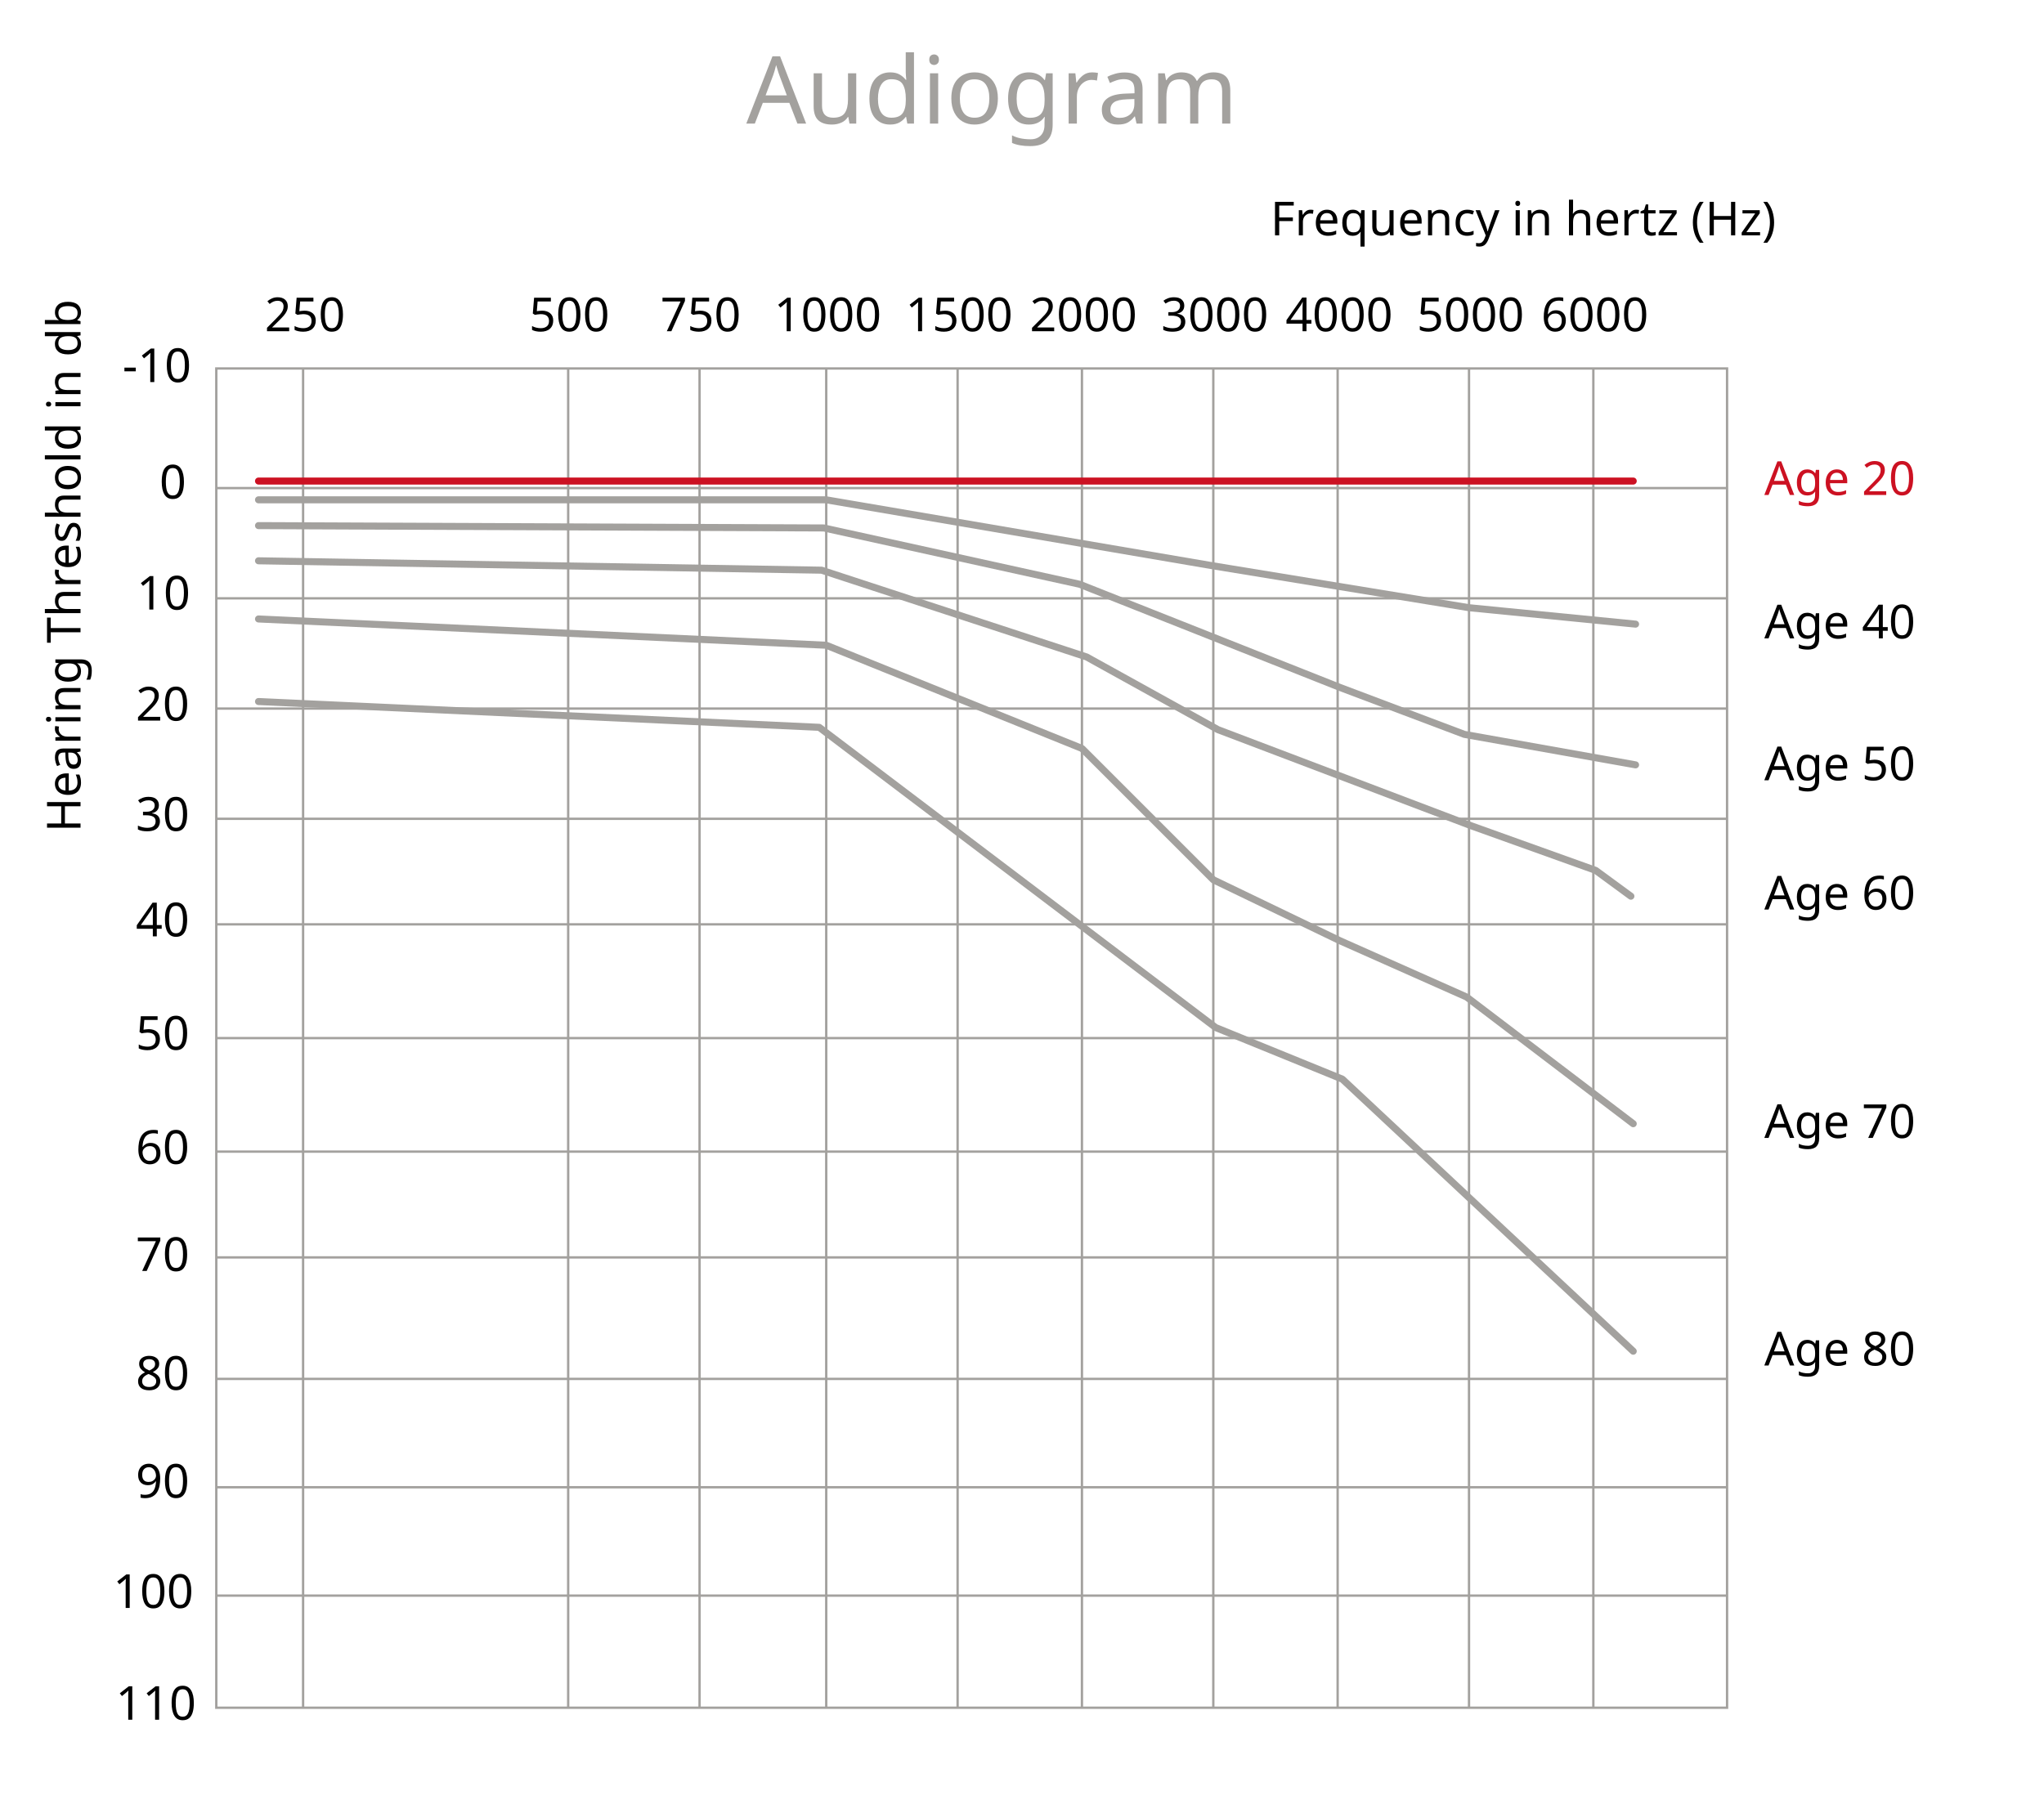
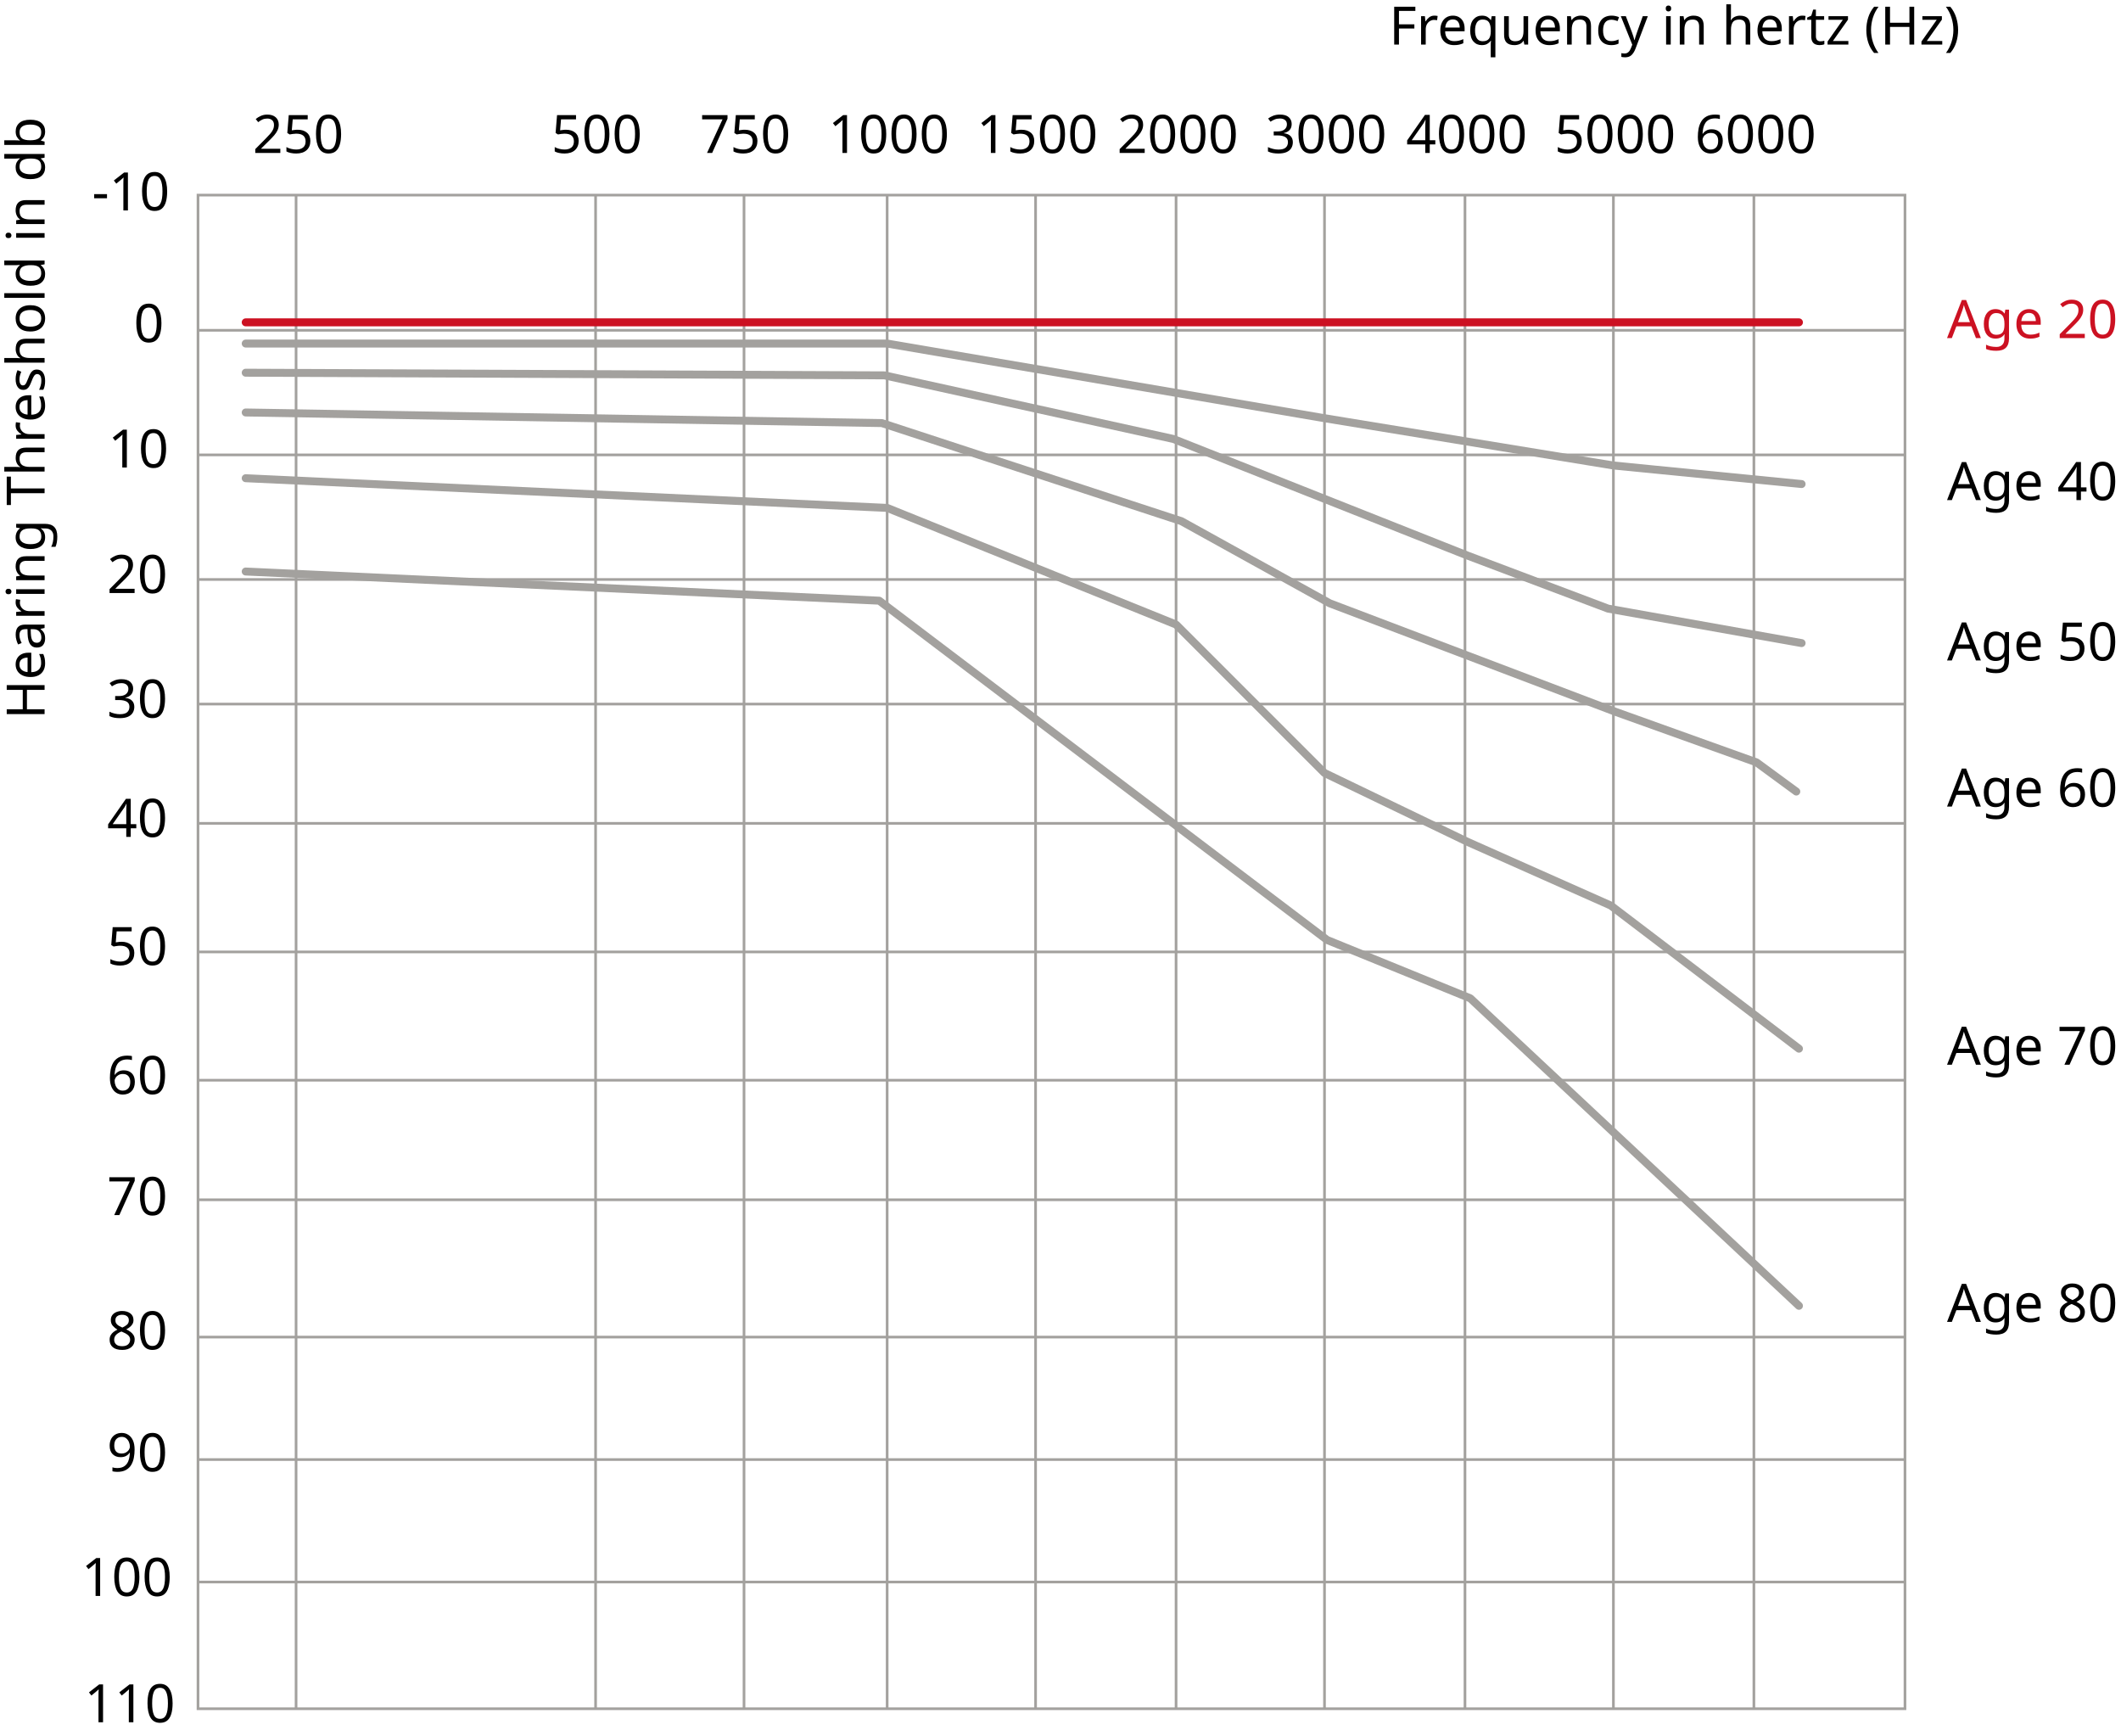
- <svg xmlns="http://www.w3.org/2000/svg" version="1.1" id="Ebene_1" x="0px" y="0px" viewBox="0 0 871.3 767.1" style="enable-background:new 0 0 871.3 767.1;" xml:space="preserve">
+ <svg xmlns="http://www.w3.org/2000/svg" version="1.1" id="Ebene_1" x="0px" y="0px" viewBox="0 0 800.2 654.7" style="enable-background:new 0 0 800.2 654.7;" xml:space="preserve">
  <style type="text/css">
	.st0{fill:none;stroke:#A3A19E;stroke-miterlimit:10;}
	.st1{font-family:'UniversCom-55Roman';}
	.st2{font-size:20px;}
	.st3{fill:#CC1122;}
- 	.st4{fill:#A3A19E;}
+ 	.st4{fill:none;}
	.st5{font-family:'GillSansMTPro-Medium';}
- 	.st6{font-size:40px;}
- 	.st7{fill:none;}
- 	.st8{fill:none;stroke:#A3A19E;stroke-width:3;stroke-linecap:round;stroke-linejoin:round;stroke-miterlimit:10;}
- 	.st9{fill:none;stroke:#CC1122;stroke-width:3;stroke-linecap:round;stroke-linejoin:round;stroke-miterlimit:10;}
+ 	.st6{fill:none;stroke:#A3A19E;stroke-width:3;stroke-linecap:round;stroke-linejoin:round;stroke-miterlimit:10;}
+ 	.st7{fill:none;stroke:#CC1122;stroke-width:3;stroke-linecap:round;stroke-linejoin:round;stroke-miterlimit:10;}
</style>
  <g id="Grid">
</g>
-   <g id="Labels">
-     <rect x="92.2" y="157.1" class="st0" width="644" height="571" />
-     <line class="st0" x1="129.2" y1="157.1" x2="129.2" y2="728.1" />
-     <line class="st0" x1="242.2" y1="157.1" x2="242.2" y2="728.1" />
-     <line class="st0" x1="298.2" y1="157.1" x2="298.2" y2="728.1" />
-     <line class="st0" x1="352.2" y1="157.1" x2="352.2" y2="728.1" />
-     <line class="st0" x1="408.2" y1="157.1" x2="408.2" y2="728.1" />
-     <line class="st0" x1="461.2" y1="157.1" x2="461.2" y2="728.1" />
-     <line class="st0" x1="517.2" y1="157.1" x2="517.2" y2="728.1" />
-     <line class="st0" x1="570.2" y1="157.1" x2="570.2" y2="728.1" />
-     <line class="st0" x1="626.2" y1="157.1" x2="626.2" y2="728.1" />
-     <line class="st0" x1="679.2" y1="157.1" x2="679.2" y2="728.1" />
-     <line class="st0" x1="92.2" y1="208.1" x2="736.2" y2="208.1" />
-     <line class="st0" x1="92.2" y1="255.1" x2="736.2" y2="255.1" />
-     <line class="st0" x1="92.2" y1="302.1" x2="736.2" y2="302.1" />
-     <line class="st0" x1="92.2" y1="349.1" x2="736.2" y2="349.1" />
-     <line class="st0" x1="92.2" y1="394.1" x2="736.2" y2="394.1" />
-     <line class="st0" x1="92.2" y1="442.6" x2="736.2" y2="442.6" />
-     <line class="st0" x1="92.2" y1="491" x2="736.2" y2="491" />
-     <line class="st0" x1="92.2" y1="536.1" x2="736.2" y2="536.1" />
-     <line class="st0" x1="92.2" y1="587.9" x2="736.2" y2="587.9" />
-     <line class="st0" x1="92.2" y1="634.1" x2="736.2" y2="634.1" />
-     <line class="st0" x1="92.2" y1="680.3" x2="736.2" y2="680.3" />
-     <text transform="matrix(1 0 0 1 52.2366 162.8884)" class="st1 st2">-10</text>
-     <text transform="matrix(1 0 0 1 67.9598 212.5551)" class="st1 st2">0</text>
-     <text transform="matrix(1 0 0 1 58.2723 259.8884)" class="st1 st2">10</text>
-     <text transform="matrix(1 0 0 1 57.8821 307.2217)" class="st1 st2">20</text>
-     <text transform="matrix(1 0 0 1 57.8821 354.2217)" class="st1 st2">30</text>
-     <text transform="matrix(1 0 0 1 57.8821 399.2217)" class="st1 st2">40</text>
-     <text transform="matrix(1 0 0 1 57.8821 447.5551)" class="st1 st2">50</text>
-     <text transform="matrix(1 0 0 1 57.8821 496.2217)" class="st1 st2">60</text>
-     <text transform="matrix(1 0 0 1 57.8821 541.8884)" class="st1 st2">70</text>
-     <text transform="matrix(1 0 0 1 57.8821 592.5551)" class="st1 st2">80</text>
-     <text transform="matrix(1 0 0 1 57.8821 638.5551)" class="st1 st2">90</text>
-     <text transform="matrix(1 0 0 1 48.1946 685.5551)" class="st1 st2">100</text>
-     <text transform="matrix(1 0 0 1 49.2913 733.2217)" class="st1 st2">110</text>
-     <text transform="matrix(1 0 0 1 225.528 141.2217)" class="st1 st2">500</text>
-     <text transform="matrix(1 0 0 1 112.8614 141.2217)" class="st1 st2">250</text>
-     <text transform="matrix(1 0 0 1 281.5279 141.2217)" class="st1 st2">750</text>
-     <text transform="matrix(1 0 0 1 329.9677 141.2217)" class="st1 st2">1000</text>
-     <text transform="matrix(1 0 0 1 385.968 141.2217)" class="st1 st2">1500</text>
-     <text transform="matrix(1 0 0 1 438.9675 141.2217)" class="st1 st2">2000</text>
-     <text transform="matrix(1 0 0 1 494.9679 141.2217)" class="st1 st2">3000</text>
-     <text transform="matrix(1 0 0 1 547.9673 141.2217)" class="st1 st2">4000</text>
-     <text transform="matrix(1 0 0 1 603.9678 141.2217)" class="st1 st2">5000</text>
-     <text transform="matrix(1 0 0 1 656.9683 141.2217)" class="st1 st2">6000</text>
-     <text transform="matrix(1 0 0 1 752.0781 211.0474)" class="st3 st1 st2">Age 20</text>
-     <text transform="matrix(1 0 0 1 752.0781 332.6646)" class="st1 st2">Age 50</text>
-     <text transform="matrix(1 0 0 1 752.0781 387.7927)" class="st1 st2">Age 60</text>
-     <text transform="matrix(1 0 0 1 752.0781 485.167)" class="st1 st2">Age 70</text>
-     <text transform="matrix(1 0 0 1 752.0781 582.1802)" class="st1 st2">Age 80</text>
-     <text transform="matrix(1 0 0 1 318.121 52.6982)" class="st4 st5 st6">Audiogram</text>
-     <rect x="277.3" y="86.7" class="st7" width="457.5" height="31.5" />
-     <text transform="matrix(1 0 0 1 541.5649 100.336)" class="st5 st2">Frequency in hertz (Hz)</text>
-     <text transform="matrix(6.123234e-17 -1 1 6.123234e-17 34.328 354.8262)" class="st5 st2">Hearing Threshold in db</text>
-   </g>
+   <rect x="74.7" y="73.6" class="st0" width="644" height="571" />
+   <line class="st0" x1="111.7" y1="73.6" x2="111.7" y2="644.6" />
+   <line class="st0" x1="224.7" y1="73.6" x2="224.7" y2="644.6" />
+   <line class="st0" x1="280.7" y1="73.6" x2="280.7" y2="644.6" />
+   <line class="st0" x1="334.7" y1="73.6" x2="334.7" y2="644.6" />
+   <line class="st0" x1="390.7" y1="73.6" x2="390.7" y2="644.6" />
+   <line class="st0" x1="443.7" y1="73.6" x2="443.7" y2="644.6" />
+   <line class="st0" x1="499.7" y1="73.6" x2="499.7" y2="644.6" />
+   <line class="st0" x1="552.7" y1="73.6" x2="552.7" y2="644.6" />
+   <line class="st0" x1="608.7" y1="73.6" x2="608.7" y2="644.6" />
+   <line class="st0" x1="661.7" y1="73.6" x2="661.7" y2="644.6" />
+   <line class="st0" x1="74.7" y1="124.6" x2="718.7" y2="124.6" />
+   <line class="st0" x1="74.7" y1="171.6" x2="718.7" y2="171.6" />
+   <line class="st0" x1="74.7" y1="218.6" x2="718.7" y2="218.6" />
+   <line class="st0" x1="74.7" y1="265.6" x2="718.7" y2="265.6" />
+   <line class="st0" x1="74.7" y1="310.6" x2="718.7" y2="310.6" />
+   <line class="st0" x1="74.7" y1="359.1" x2="718.7" y2="359.1" />
+   <line class="st0" x1="74.7" y1="407.5" x2="718.7" y2="407.5" />
+   <line class="st0" x1="74.7" y1="452.6" x2="718.7" y2="452.6" />
+   <line class="st0" x1="74.7" y1="504.4" x2="718.7" y2="504.4" />
+   <line class="st0" x1="74.7" y1="550.6" x2="718.7" y2="550.6" />
+   <line class="st0" x1="74.7" y1="596.8" x2="718.7" y2="596.8" />
+   <text transform="matrix(1 0 0 1 34.7288 79.3728)" class="st1 st2">-10</text>
+   <text transform="matrix(1 0 0 1 50.452 129.0395)" class="st1 st2">0</text>
+   <text transform="matrix(1 0 0 1 40.7645 176.3728)" class="st1 st2">10</text>
+   <text transform="matrix(1 0 0 1 40.3743 223.7061)" class="st1 st2">20</text>
+   <text transform="matrix(1 0 0 1 40.3743 270.7061)" class="st1 st2">30</text>
+   <text transform="matrix(1 0 0 1 40.3743 315.7061)" class="st1 st2">40</text>
+   <text transform="matrix(1 0 0 1 40.3743 364.0395)" class="st1 st2">50</text>
+   <text transform="matrix(1 0 0 1 40.3743 412.7061)" class="st1 st2">60</text>
+   <text transform="matrix(1 0 0 1 40.3743 458.3728)" class="st1 st2">70</text>
+   <text transform="matrix(1 0 0 1 40.3743 509.0395)" class="st1 st2">80</text>
+   <text transform="matrix(1 0 0 1 40.3743 555.0395)" class="st1 st2">90</text>
+   <text transform="matrix(1 0 0 1 30.6868 602.0395)" class="st1 st2">100</text>
+   <text transform="matrix(1 0 0 1 31.7835 649.7061)" class="st1 st2">110</text>
+   <text transform="matrix(1 0 0 1 208.0202 57.7061)" class="st1 st2">500</text>
+   <text transform="matrix(1 0 0 1 95.3536 57.7061)" class="st1 st2">250</text>
+   <text transform="matrix(1 0 0 1 264.0201 57.7061)" class="st1 st2">750</text>
+   <text transform="matrix(1 0 0 1 312.4599 57.7061)" class="st1 st2">1000</text>
+   <text transform="matrix(1 0 0 1 368.4602 57.7061)" class="st1 st2">1500</text>
+   <text transform="matrix(1 0 0 1 421.4597 57.7061)" class="st1 st2">2000</text>
+   <text transform="matrix(1 0 0 1 477.4601 57.7061)" class="st1 st2">3000</text>
+   <text transform="matrix(1 0 0 1 530.4595 57.7061)" class="st1 st2">4000</text>
+   <text transform="matrix(1 0 0 1 586.46 57.7061)" class="st1 st2">5000</text>
+   <text transform="matrix(1 0 0 1 639.4604 57.7061)" class="st1 st2">6000</text>
+   <text transform="matrix(1 0 0 1 734.5703 127.5317)" class="st3 st1 st2">Age 20</text>
+   <text transform="matrix(1 0 0 1 734.5703 249.149)" class="st1 st2">Age 50</text>
+   <text transform="matrix(1 0 0 1 734.5703 304.2771)" class="st1 st2">Age 60</text>
+   <text transform="matrix(1 0 0 1 734.5703 401.6514)" class="st1 st2">Age 70</text>
+   <text transform="matrix(1 0 0 1 734.5703 498.6646)" class="st1 st2">Age 80</text>
+   <rect x="259.8" y="3.2" class="st4" width="457.5" height="31.5" />
+   <text transform="matrix(1 0 0 1 524.0571 16.8204)" class="st5 st2">Frequency in hertz (Hz)</text>
+   <text transform="matrix(6.123234e-17 -1 1 6.123234e-17 16.8202 271.3105)" class="st5 st2">Hearing Threshold in db</text>
  <g id="Graphs">
-     <polyline class="st8" points="110.2,299.1 349.2,310.1 518.2,438.1 572.2,460.1 696.2,576.1  " />
-     <polyline class="st8" points="110.2,263.9 352.2,275.1 461.2,319.1 517.2,375.1 571.2,401.1 625.2,425.1 696.2,479.1  " />
-     <polyline class="st8" points="110.2,239.1 350.2,243.1 463.2,280.1 519.2,311.1 627.2,352.1 680.2,371.1 695.2,382.1  " />
-     <polyline class="st8" points="110.2,224.1 351.2,225.1 460.2,249.1 571.2,293.1 624.2,313.1 697.2,326.1  " />
-     <polyline class="st8" points="110.2,213.1 352.2,213.1 516.2,241.1 626.2,259.1 697.2,266.1  " />
-     <line class="st9" x1="110.2" y1="205.1" x2="696.2" y2="205.1" />
-     <text transform="matrix(1 0 0 1 752.0781 272.1755)" class="st1 st2">Age 40</text>
+     <polyline class="st6" points="92.7,215.6 331.7,226.6 500.7,354.6 554.7,376.6 678.7,492.6  " />
+     <polyline class="st6" points="92.7,180.4 334.7,191.6 443.7,235.6 499.7,291.6 553.7,317.6 607.7,341.6 678.7,395.6  " />
+     <polyline class="st6" points="92.7,155.6 332.7,159.6 445.7,196.6 501.7,227.6 609.7,268.6 662.7,287.6 677.7,298.6  " />
+     <polyline class="st6" points="92.7,140.6 333.7,141.6 442.7,165.6 553.7,209.6 606.7,229.6 679.7,242.6  " />
+     <polyline class="st6" points="92.7,129.6 334.7,129.6 498.7,157.6 608.7,175.6 679.7,182.6  " />
+     <line class="st7" x1="92.7" y1="121.6" x2="678.7" y2="121.6" />
+     <text transform="matrix(1 0 0 1 734.5703 188.6599)" class="st1 st2">Age 40</text>
  </g>
</svg>
